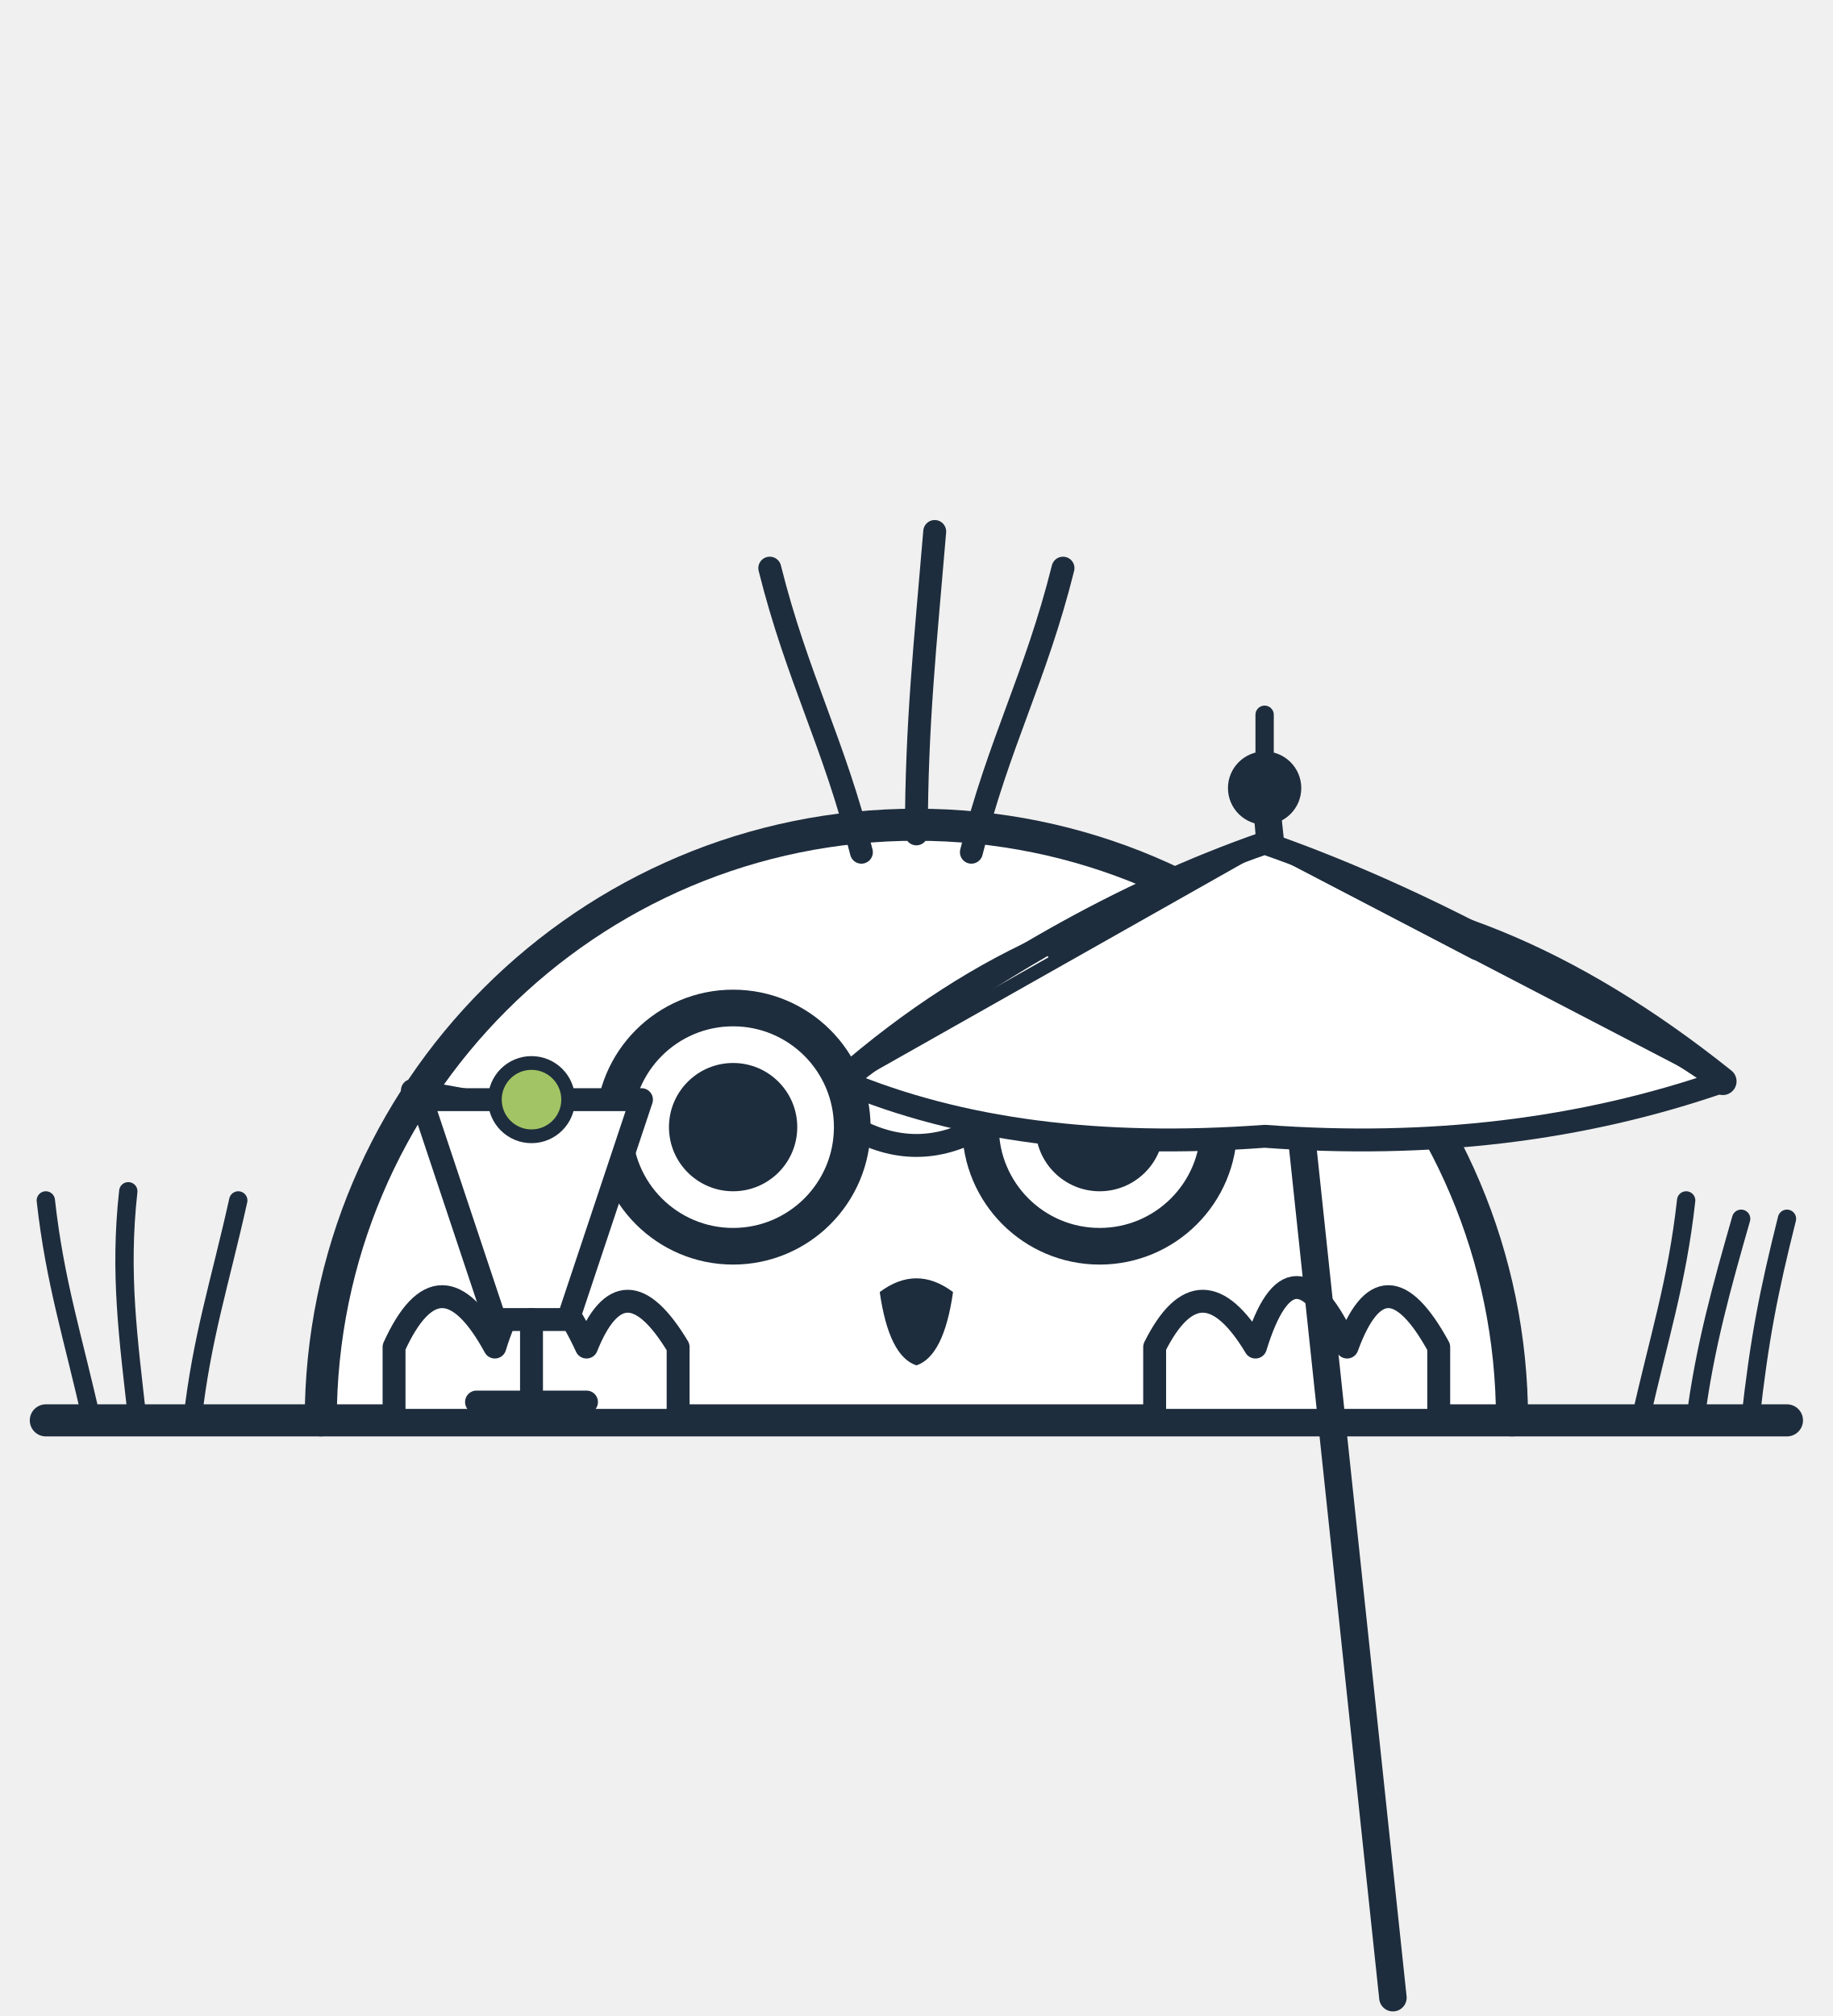
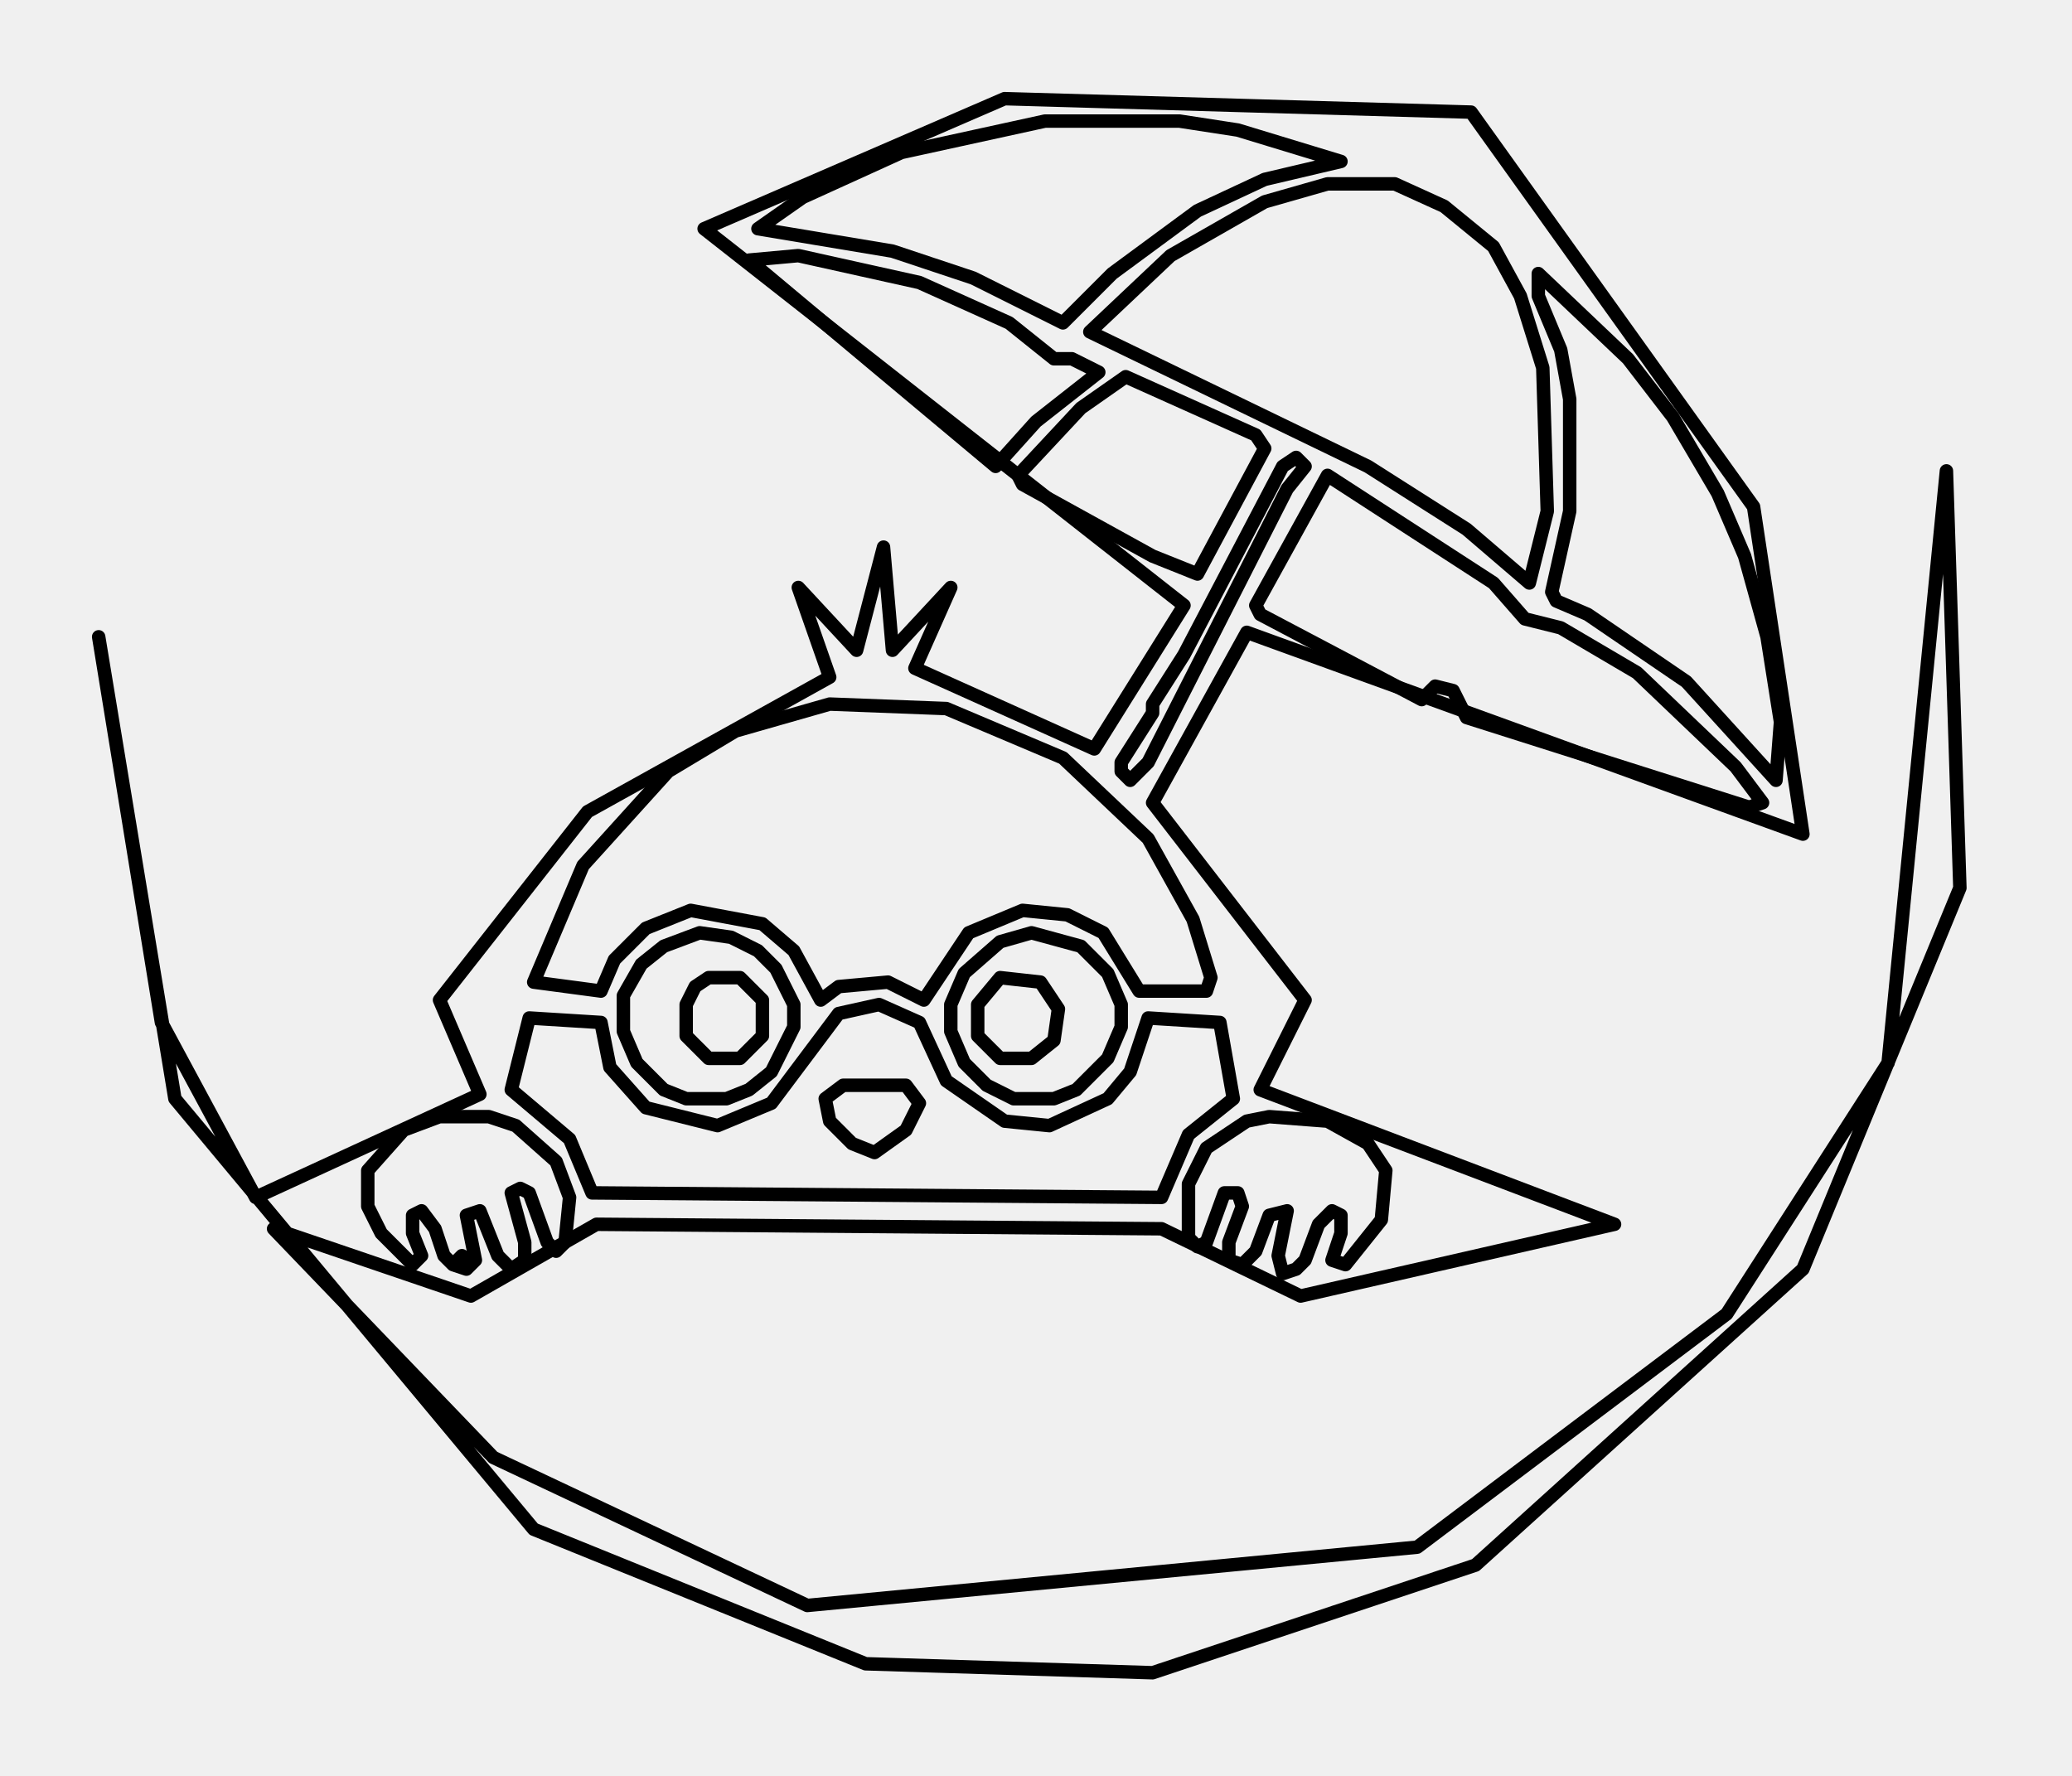
- <svg xmlns="http://www.w3.org/2000/svg" viewBox="0 0 200 220" role="img" aria-label="BookingMole mascot">
-   <g id="mole-base" fill="white" stroke="#1e2d3d" stroke-linecap="round" stroke-linejoin="round">
-     <path d="M35,155 A65,65 0 0 1 165,155" fill="white" stroke-width="3.5" />
-     <path d="M94,93 C91,81 87,74 84,62" fill="none" stroke-width="2.5" />
-     <path d="M100,91 C100,79 101,70 102,58" fill="none" stroke-width="2.5" />
-     <path d="M106,93 C109,81 113,74 116,62" fill="none" stroke-width="2.5" />
-     <circle cx="80" cy="123" r="13" stroke-width="4" />
-     <circle cx="120" cy="123" r="13" stroke-width="4" />
-     <path d="M93,123 Q100,127 107,123" fill="none" stroke-width="2.5" />
-     <line x1="67" y1="123" x2="45" y2="119" stroke-width="2.5" />
-     <line x1="133" y1="123" x2="155" y2="119" stroke-width="2.5" />
-     <circle cx="80" cy="123" r="7" fill="#1e2d3d" stroke="none" />
-     <circle cx="120" cy="123" r="7" fill="#1e2d3d" stroke="none" />
-     <path d="M96,141 Q100,138 104,141 Q103,148 100,149 Q97,148 96,141 Z" fill="#1e2d3d" stroke="none" />
-     <line x1="5" y1="155" x2="195" y2="155" stroke-width="3.5" />
-     <path d="M10,155 C8,146 6,140 5,131" fill="none" stroke-width="2" />
-     <path d="M15,155 C14,146 13,139 14,130" fill="none" stroke-width="2" />
-     <path d="M21,155 C22,146 24,140 26,131" fill="none" stroke-width="2" />
-     <path d="M179,155 C181,146 183,140 184,131" fill="none" stroke-width="2" />
-     <path d="M185,155 C186,147 188,140 190,133" fill="none" stroke-width="2" />
-     <path d="M191,155 C192,146 193,141 195,133" fill="none" stroke-width="2" />
-     <path d="M43,155 L43,147 Q48,136 54,147 Q58,134 64,147 Q68,137 74,147 L74,155 Z" stroke-width="2.5" />
-     <path d="M126,155 L126,147 Q131,137 137,147 Q141,134 147,147 Q151,136 157,147 L157,155 Z" stroke-width="2.5" />
-   </g>
-   <g id="prop" fill="white" stroke="#1e2d3d" stroke-linecap="round" stroke-linejoin="round">
-     <path d="M46,120 L70,120 L62,144 L54,144 Z" stroke-width="2.5" />
-     <line x1="58" y1="144" x2="58" y2="153" stroke-width="2.5" />
-     <line x1="52" y1="153" x2="64" y2="153" stroke-width="2.5" />
-     <line x1="50" y1="120" x2="66" y2="120" stroke-width="1.5" />
-     <circle cx="58" cy="120" r="4" fill="#a3c464" stroke-width="1.5" />
-     <line x1="152" y1="218" x2="138" y2="86" stroke-width="3" />
-     <circle cx="138" cy="86" r="4" fill="#1e2d3d" stroke="none" />
-     <path d="M92,118 Q138,78 188,118" fill="none" stroke-width="3" />
-     <path d="M92,118 Q115,100 138,92 Q161,100 188,118 Q165,126 138,124 Q111,126 92,118 Z" stroke-width="2.5" />
-     <line x1="92" y1="118" x2="138" y2="92" stroke-width="1.5" />
-     <line x1="188" y1="118" x2="138" y2="92" stroke-width="1.5" />
-     <line x1="138" y1="78" x2="138" y2="92" stroke-width="2" />
-     <line x1="115" y1="104" x2="138" y2="92" stroke-width="1.5" />
-     <line x1="161" y1="104" x2="138" y2="92" stroke-width="1.5" />
+ <svg xmlns="http://www.w3.org/2000/svg" viewBox="0 0 462 396">
+   <g fill="none" stroke="#000" stroke-width="3" stroke-linecap="round" stroke-linejoin="round">
+     <path d="M 269.00,256.00 L 278.00,250.00 L 283.00,249.00 L 296.00,250.00 L 305.00,255.00 L 309.00,261.00 L 308.00,272.00 L 300.00,282.00 L 297.00,281.00 L 299.00,275.00 L 299.00,271.00 L 297.00,270.00 L 294.00,273.00 L 291.00,281.00 L 289.00,283.00 L 286.00,284.00 L 285.00,280.00 L 287.00,270.00 L 283.00,271.00 L 280.00,279.00 L 277.00,282.00 L 274.00,281.00 L 274.00,277.00 L 277.00,269.00 L 276.00,266.00 L 273.00,266.00 L 269.00,277.00 L 267.00,278.00 L 265.00,276.00 L 265.00,264.00 Z" />
+     <path d="M 82.00,261.00 L 90.00,252.00 L 98.00,249.00 L 109.00,249.00 L 115.00,251.00 L 124.00,259.00 L 127.00,267.00 L 126.00,277.00 L 124.00,279.00 L 122.00,277.00 L 118.00,266.00 L 116.00,265.00 L 114.00,266.00 L 117.00,277.00 L 117.00,281.00 L 114.00,283.00 L 111.00,280.00 L 107.00,270.00 L 104.00,271.00 L 106.00,281.00 L 104.00,283.00 L 101.00,282.00 L 103.00,280.00 L 101.00,282.00 L 99.00,280.00 L 97.00,274.00 L 94.00,270.00 L 92.00,271.00 L 92.00,275.00 L 94.00,280.00 L 92.00,282.00 L 85.00,275.00 L 82.00,269.00 Z" />
+     <path d="M 184.00,245.00 L 185.00,250.00 L 190.00,255.00 L 195.00,257.00 L 202.00,252.00 L 205.00,246.00 L 202.00,242.00 L 188.00,242.00 Z" />
+     <path d="M 114.00,243.00 L 118.00,227.00 L 134.00,228.00 L 136.00,238.00 L 144.00,247.00 L 160.00,251.00 L 172.00,246.00 L 187.00,226.00 L 196.00,224.00 L 205.00,228.00 L 211.00,241.00 L 224.00,250.00 L 234.00,251.00 L 247.00,245.00 L 252.00,239.00 L 256.00,227.00 L 272.00,228.00 L 275.00,245.00 L 265.00,253.00 L 259.00,267.00 L 132.00,266.00 L 127.00,254.00 Z" />
+     <path d="M 223.00,218.00 L 218.00,224.00 L 218.00,231.00 L 223.00,236.00 L 230.00,236.00 L 235.00,232.00 L 236.00,225.00 L 232.00,219.00 Z" />
+     <path d="M 158.00,218.00 L 155.00,220.00 L 153.00,224.00 L 153.00,231.00 L 158.00,236.00 L 165.00,236.00 L 170.00,231.00 L 170.00,223.00 L 165.00,218.00 Z" />
+     <path d="M 230.00,208.00 L 241.00,211.00 L 247.00,217.00 L 250.00,224.00 L 250.00,229.00 L 247.00,236.00 L 240.00,243.00 L 235.00,245.00 L 226.00,245.00 L 220.00,242.00 L 215.00,237.00 L 212.00,230.00 L 212.00,224.00 L 215.00,217.00 L 223.00,210.00 Z" />
+     <path d="M 156.00,208.00 L 163.00,209.00 L 169.00,212.00 L 173.00,216.00 L 177.00,224.00 L 177.00,229.00 L 172.00,239.00 L 167.00,243.00 L 162.00,245.00 L 153.00,245.00 L 148.00,243.00 L 142.00,237.00 L 139.00,230.00 L 139.00,222.00 L 143.00,215.00 L 148.00,211.00 Z" />
+     <path d="M 119.00,219.00 L 130.00,193.00 L 149.00,172.00 L 164.00,163.00 L 185.00,157.00 L 211.00,158.00 L 237.00,169.00 L 256.00,187.00 L 266.00,205.00 L 270.00,218.00 L 269.00,221.00 L 254.00,221.00 L 246.00,208.00 L 238.00,204.00 L 228.00,203.00 L 216.00,208.00 L 206.00,223.00 L 198.00,219.00 L 187.00,220.00 L 183.00,223.00 L 177.00,212.00 L 170.00,206.00 L 154.00,203.00 L 144.00,207.00 L 137.00,214.00 L 134.00,221.00 Z" />
+     <path d="M 296.00,106.00 L 333.00,130.00 L 340.00,138.00 L 348.00,140.00 L 365.00,150.00 L 387.00,171.00 L 393.00,179.00 L 390.00,180.00 L 327.00,160.00 L 324.00,154.00 L 320.00,153.00 L 317.00,156.00 L 281.00,137.00 L 280.00,135.00 Z" />
+     <path d="M 289.00,102.00 L 291.00,104.00 L 287.00,109.00 L 256.00,170.00 L 252.00,174.00 L 250.00,172.00 L 250.00,170.00 L 257.00,159.00 L 257.00,157.00 L 264.00,146.00 L 286.00,104.00 Z" />
+     <path d="M 251.00,84.00 L 280.00,97.00 L 282.00,100.00 L 267.00,128.00 L 257.00,124.00 L 228.00,108.00 L 227.00,106.00 L 241.00,91.00 Z" />
+     <path d="M 343.00,61.00 L 363.00,80.00 L 373.00,93.00 L 383.00,110.00 L 389.00,124.00 L 394.00,142.00 L 397.00,161.00 L 396.00,174.00 L 376.00,152.00 L 354.00,137.00 L 347.00,134.00 L 346.00,132.00 L 350.00,114.00 L 350.00,89.00 L 348.00,78.00 L 343.00,66.00 Z" />
+     <path d="M 167.00,58.00 L 178.00,57.00 L 205.00,63.00 L 225.00,72.00 L 235.00,80.00 L 239.00,80.00 L 245.00,83.00 L 231.00,94.00 L 222.00,104.00 Z" />
+     <path d="M 243.00,74.00 L 261.00,57.00 L 282.00,45.00 L 296.00,41.00 L 311.00,41.00 L 322.00,46.00 L 333.00,55.00 L 339.00,66.00 L 344.00,82.00 L 345.00,114.00 L 341.00,130.00 L 327.00,118.00 L 305.00,104.00 Z" />
+     <path d="M 299.00,36.00 L 282.00,40.00 L 267.00,47.00 L 248.00,61.00 L 237.00,72.00 L 217.00,62.00 L 199.00,56.00 L 169.00,51.00 L 179.00,44.00 L 201.00,34.00 L 233.00,27.00 L 263.00,27.00 L 276.00,29.00 Z" />
+     <path d="M 328.00,25.00 L 224.00,22.00 L 157.00,51.00 L 264.00,135.00 L 244.00,167.00 L 204.00,149.00 L 212.00,131.00 L 199.00,145.00 L 197.00,122.00 L 191.00,145.00 L 178.00,131.00 L 185.00,151.00 L 131.00,181.00 L 98.00,223.00 L 107.00,244.00 L 57.00,267.00 L 36.00,228.00 L 22.00,142.00 L 39.00,245.00 L 119.00,341.00 L 193.00,371.00 L 257.00,373.00 L 329.00,349.00 L 402.00,283.00 L 437.00,198.00 L 434.00,105.00 L 421.00,237.00 L 385.00,293.00 L 316.00,345.00 L 180.00,358.00 L 110.00,325.00 L 61.00,274.00 L 105.00,289.00 L 133.00,273.00 L 259.00,274.00 L 290.00,289.00 L 360.00,273.00 L 281.00,243.00 L 291.00,223.00 L 257.00,179.00 L 278.00,141.00 L 402.00,186.00 L 391.00,113.00 Z" />
  </g>
</svg>
